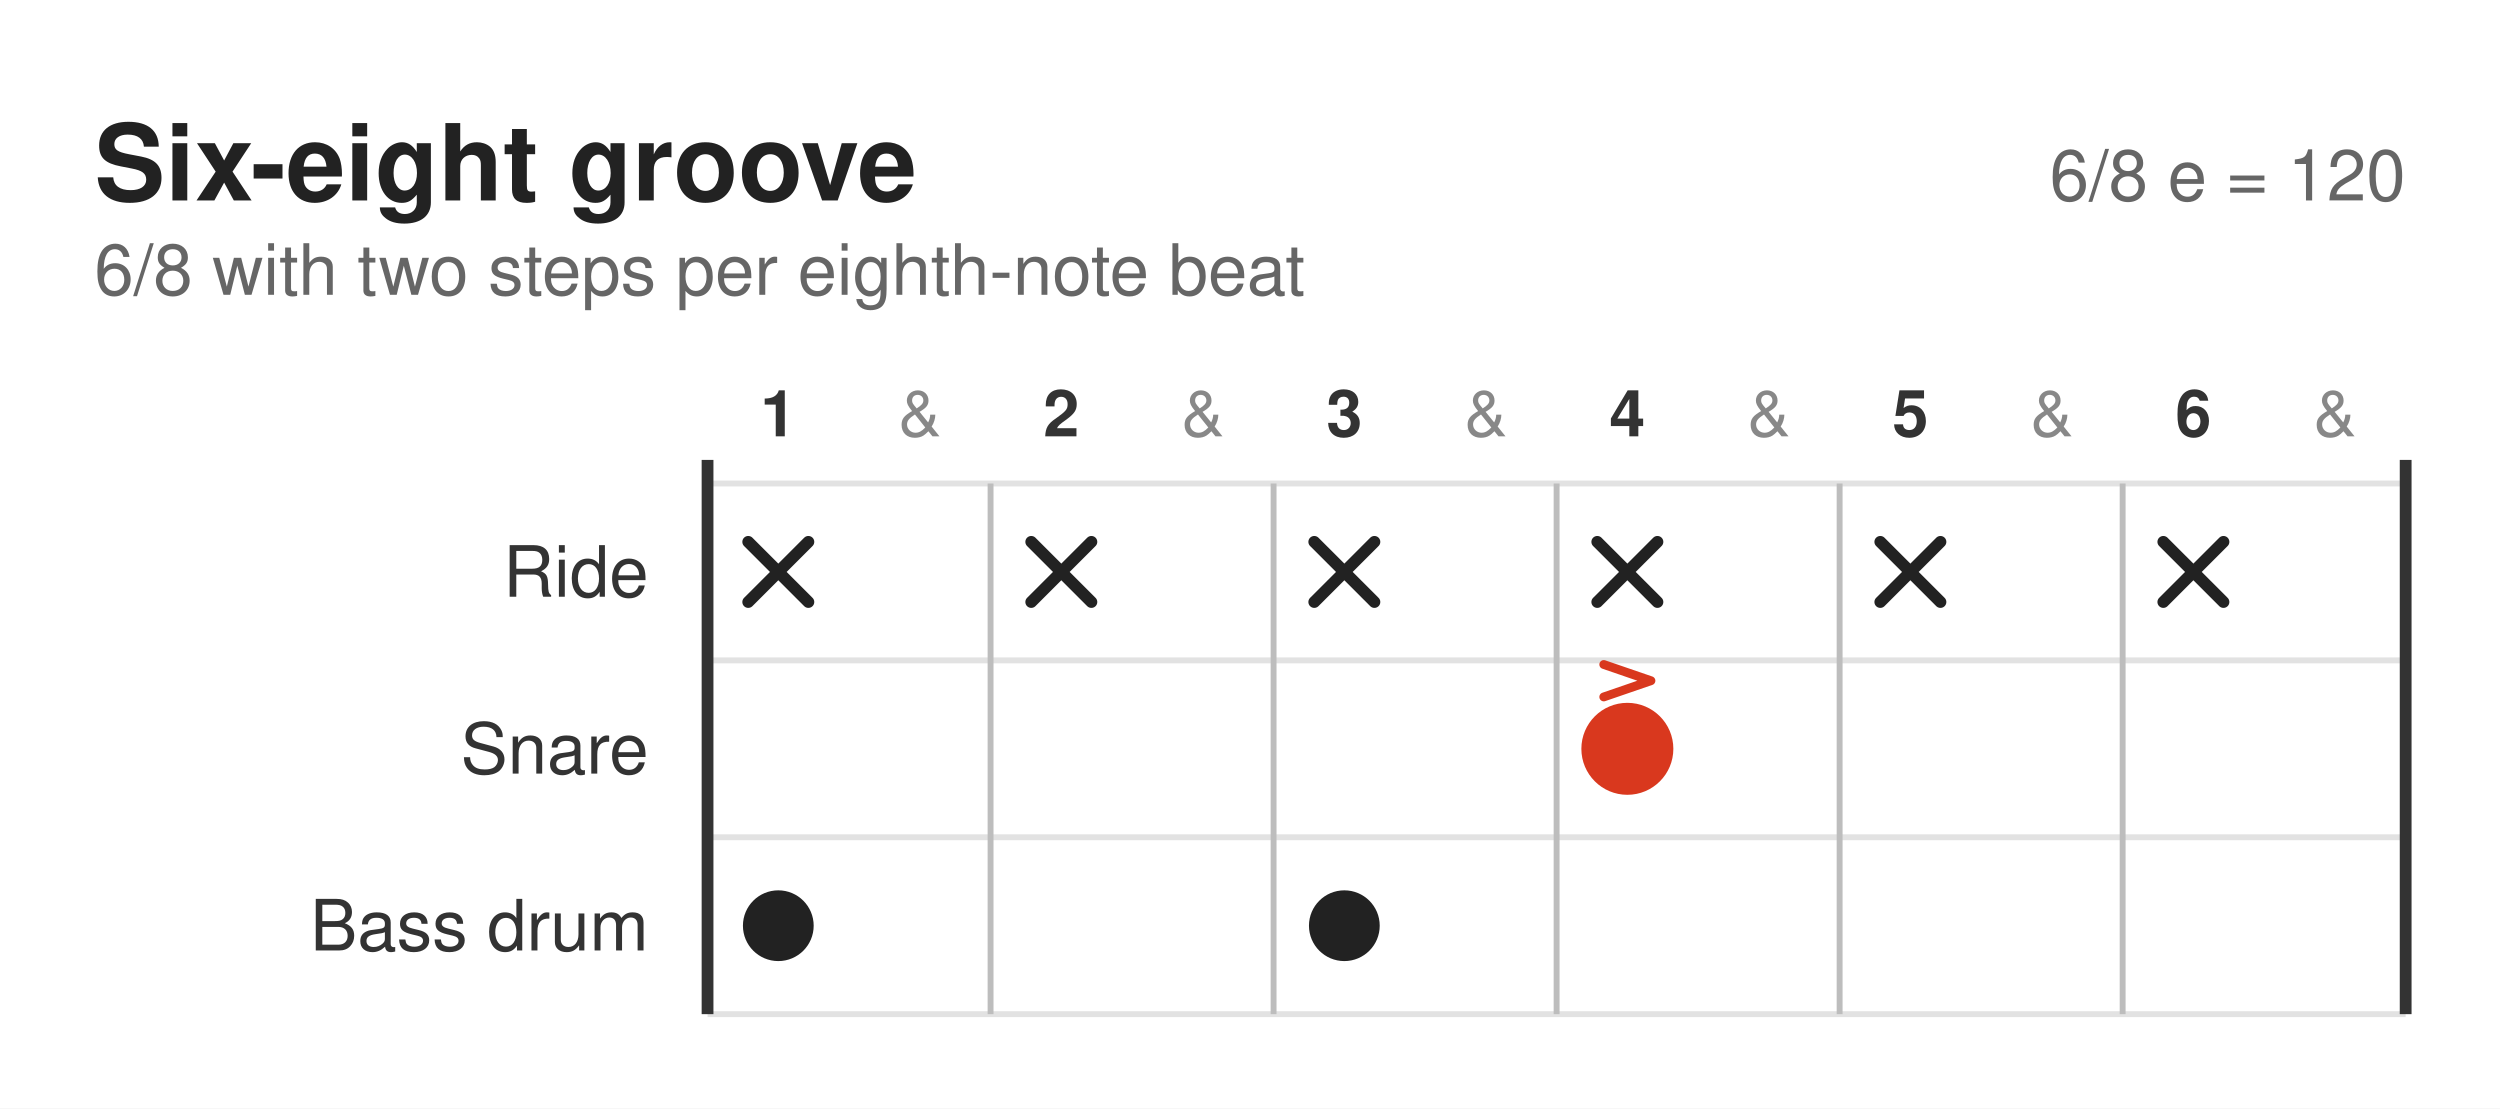
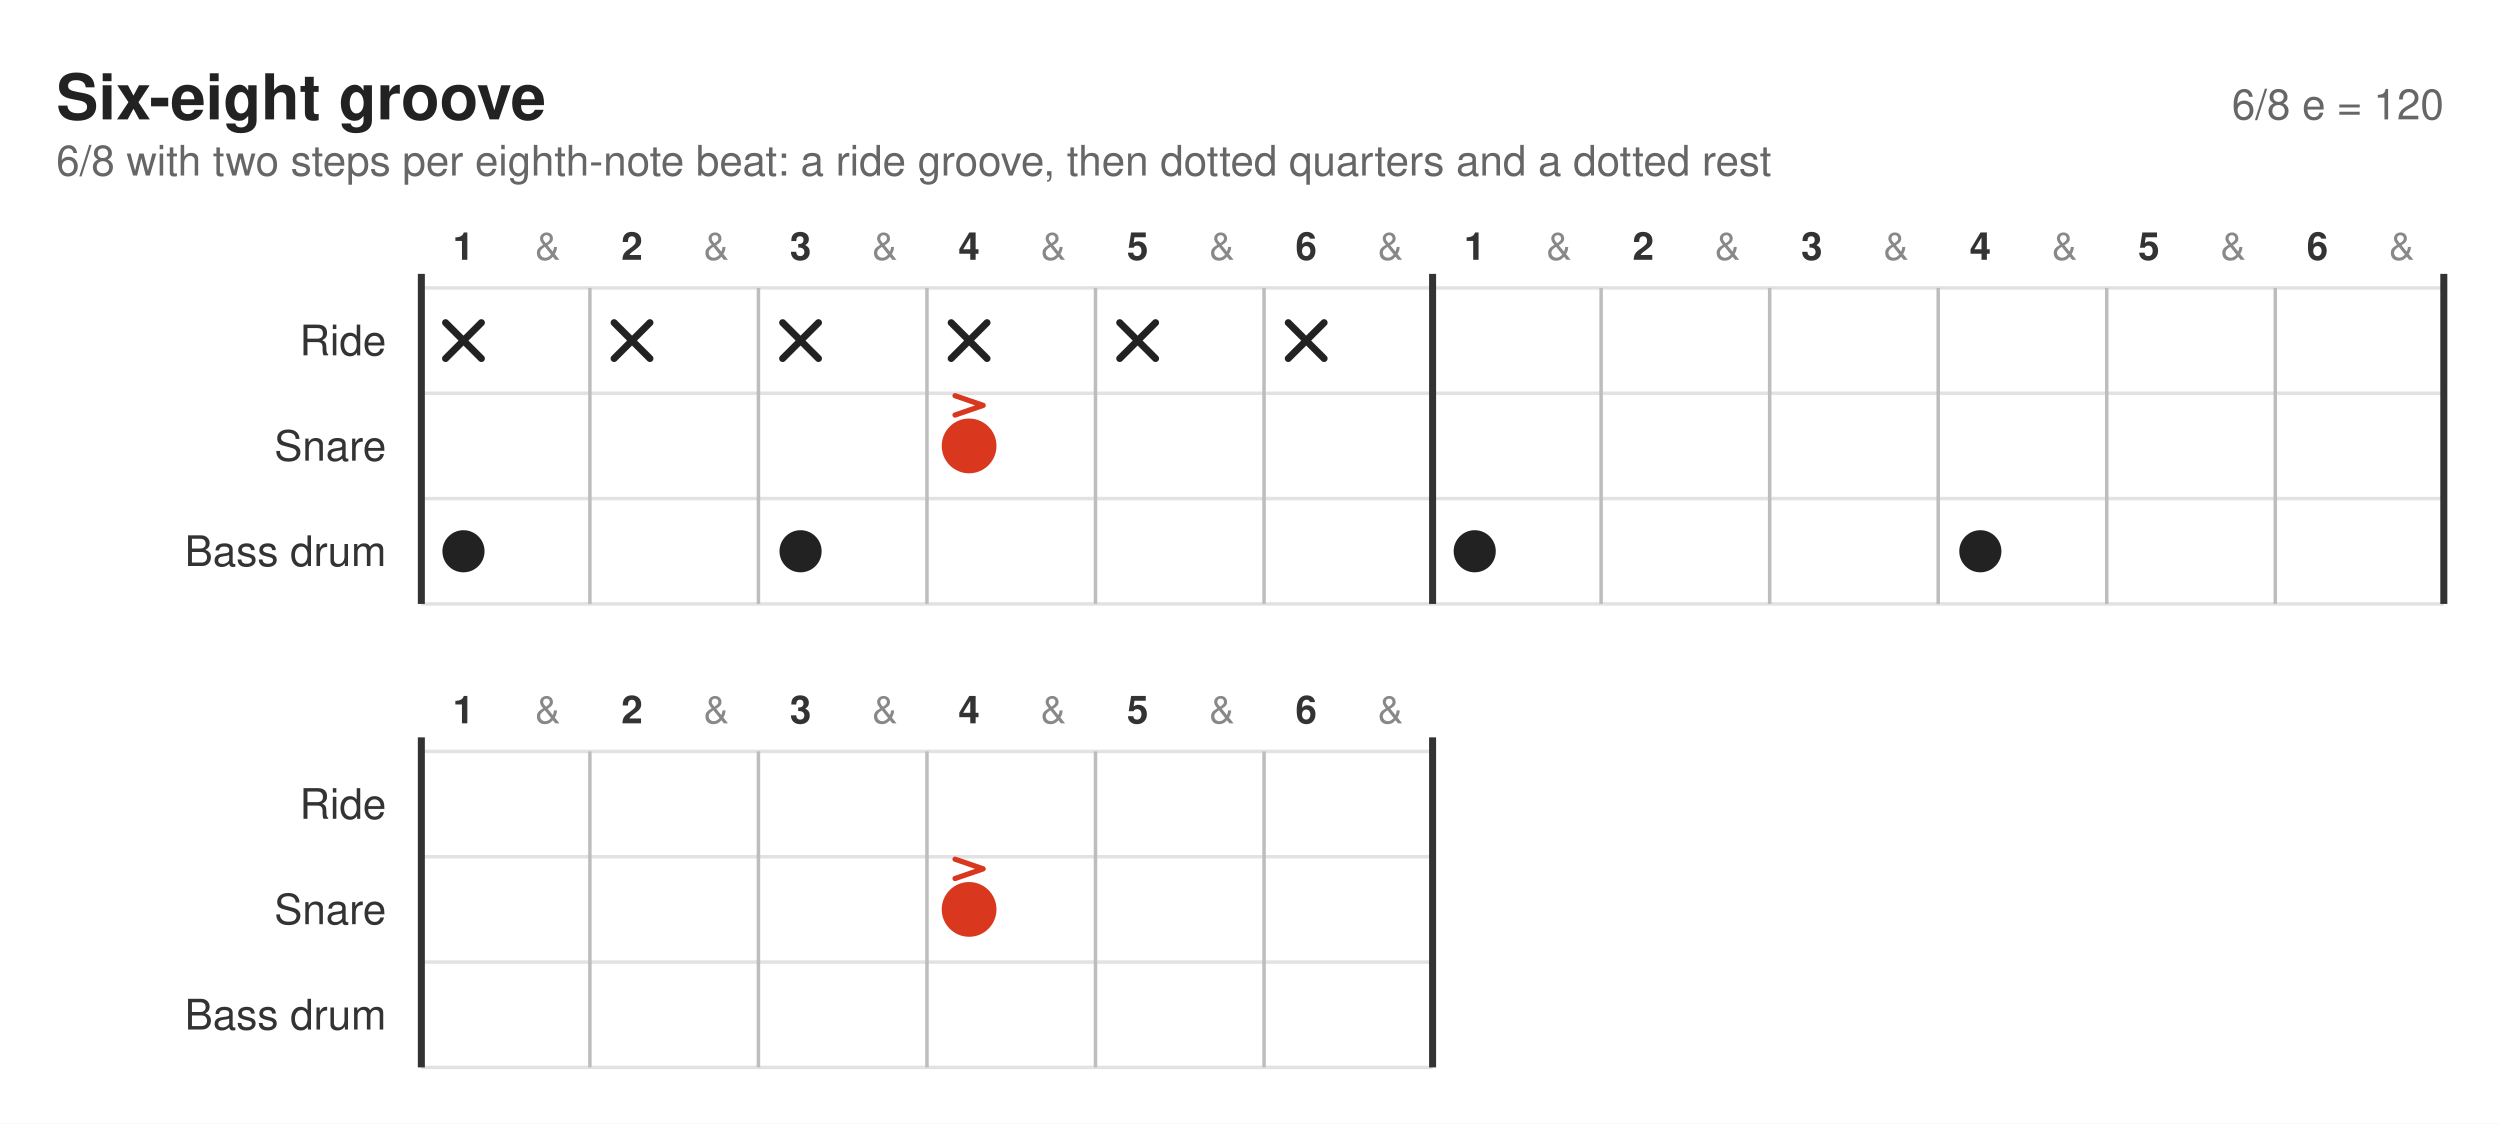
- <svg xmlns="http://www.w3.org/2000/svg" id="drumdrom-0" width="424" height="188" viewBox="0 0 424 188" role="img" aria-labelledby="drumdrom-0-title drumdrom-0-desc" font-family="Helvetica, Arial, sans-serif">
+ <svg xmlns="http://www.w3.org/2000/svg" id="drumdrom-0" width="712" height="320" viewBox="0 0 712 320" role="img" aria-labelledby="drumdrom-0-title drumdrom-0-desc" font-family="Helvetica, Arial, sans-serif">
  <rect width="100%" height="100%" fill="#ffffff" />
  <g id="drumdrom-0-header">
    <text x="16" y="34" font-size="18" fill="#222222" font-weight="bold">Six-eight groove</text>
-     <text x="16" y="50" font-size="12" fill="#666666">6/8 with two steps per eighth-note beat</text>
-     <text x="408" y="34" font-size="12" fill="#666666" text-anchor="end">6/8  e = 120</text>
+     <text x="16" y="50" font-size="12" fill="#666666">6/8 with two steps per eighth-note beat: a ride groove, then dotted quarters and a dotted rest</text>
+     <text x="696" y="34" font-size="12" fill="#666666" text-anchor="end">6/8  e = 120</text>
  </g>
  <g id="drumdrom-0-row0">
-     <line x1="120" y1="82" x2="408" y2="82" stroke="#e2e2e2" stroke-width="1" />
-     <line x1="120" y1="112" x2="408" y2="112" stroke="#e2e2e2" stroke-width="1" />
-     <line x1="120" y1="142" x2="408" y2="142" stroke="#e2e2e2" stroke-width="1" />
-     <line x1="120" y1="172" x2="408" y2="172" stroke="#e2e2e2" stroke-width="1" />
+     <line x1="120" y1="82" x2="696" y2="82" stroke="#e2e2e2" stroke-width="1" />
+     <line x1="120" y1="112" x2="696" y2="112" stroke="#e2e2e2" stroke-width="1" />
+     <line x1="120" y1="142" x2="696" y2="142" stroke="#e2e2e2" stroke-width="1" />
+     <line x1="120" y1="172" x2="696" y2="172" stroke="#e2e2e2" stroke-width="1" />
    <line x1="168" y1="82" x2="168" y2="172" stroke="#bdbdbd" stroke-width="1" />
    <line x1="216" y1="82" x2="216" y2="172" stroke="#bdbdbd" stroke-width="1" />
    <line x1="264" y1="82" x2="264" y2="172" stroke="#bdbdbd" stroke-width="1" />
    <line x1="312" y1="82" x2="312" y2="172" stroke="#bdbdbd" stroke-width="1" />
    <line x1="360" y1="82" x2="360" y2="172" stroke="#bdbdbd" stroke-width="1" />
+     <line x1="456" y1="82" x2="456" y2="172" stroke="#bdbdbd" stroke-width="1" />
+     <line x1="504" y1="82" x2="504" y2="172" stroke="#bdbdbd" stroke-width="1" />
+     <line x1="552" y1="82" x2="552" y2="172" stroke="#bdbdbd" stroke-width="1" />
+     <line x1="600" y1="82" x2="600" y2="172" stroke="#bdbdbd" stroke-width="1" />
+     <line x1="648" y1="82" x2="648" y2="172" stroke="#bdbdbd" stroke-width="1" />
    <line x1="120" y1="78" x2="120" y2="172" stroke="#333333" stroke-width="2" />
    <line x1="408" y1="78" x2="408" y2="172" stroke="#333333" stroke-width="2" />
+     <line x1="696" y1="78" x2="696" y2="172" stroke="#333333" stroke-width="2" />
    <text x="132" y="74" font-size="11" fill="#333333" text-anchor="middle" font-weight="bold">1</text>
    <text x="156" y="74" font-size="11" fill="#888888" text-anchor="middle" font-weight="normal">&amp;</text>
    <text x="180" y="74" font-size="11" fill="#333333" text-anchor="middle" font-weight="bold">2</text>
    <text x="204" y="74" font-size="11" fill="#888888" text-anchor="middle" font-weight="normal">&amp;</text>
    <text x="228" y="74" font-size="11" fill="#333333" text-anchor="middle" font-weight="bold">3</text>
    <text x="252" y="74" font-size="11" fill="#888888" text-anchor="middle" font-weight="normal">&amp;</text>
    <text x="276" y="74" font-size="11" fill="#333333" text-anchor="middle" font-weight="bold">4</text>
    <text x="300" y="74" font-size="11" fill="#888888" text-anchor="middle" font-weight="normal">&amp;</text>
    <text x="324" y="74" font-size="11" fill="#333333" text-anchor="middle" font-weight="bold">5</text>
    <text x="348" y="74" font-size="11" fill="#888888" text-anchor="middle" font-weight="normal">&amp;</text>
    <text x="372" y="74" font-size="11" fill="#333333" text-anchor="middle" font-weight="bold">6</text>
    <text x="396" y="74" font-size="11" fill="#888888" text-anchor="middle" font-weight="normal">&amp;</text>
+     <text x="420" y="74" font-size="11" fill="#333333" text-anchor="middle" font-weight="bold">1</text>
+     <text x="444" y="74" font-size="11" fill="#888888" text-anchor="middle" font-weight="normal">&amp;</text>
+     <text x="468" y="74" font-size="11" fill="#333333" text-anchor="middle" font-weight="bold">2</text>
+     <text x="492" y="74" font-size="11" fill="#888888" text-anchor="middle" font-weight="normal">&amp;</text>
+     <text x="516" y="74" font-size="11" fill="#333333" text-anchor="middle" font-weight="bold">3</text>
+     <text x="540" y="74" font-size="11" fill="#888888" text-anchor="middle" font-weight="normal">&amp;</text>
+     <text x="564" y="74" font-size="11" fill="#333333" text-anchor="middle" font-weight="bold">4</text>
+     <text x="588" y="74" font-size="11" fill="#888888" text-anchor="middle" font-weight="normal">&amp;</text>
+     <text x="612" y="74" font-size="11" fill="#333333" text-anchor="middle" font-weight="bold">5</text>
+     <text x="636" y="74" font-size="11" fill="#888888" text-anchor="middle" font-weight="normal">&amp;</text>
+     <text x="660" y="74" font-size="11" fill="#333333" text-anchor="middle" font-weight="bold">6</text>
+     <text x="684" y="74" font-size="11" fill="#888888" text-anchor="middle" font-weight="normal">&amp;</text>
    <text x="110" y="101.2" font-size="12" fill="#333333" text-anchor="end">Ride</text>
    <g id="drumdrom-0-row0-rd">
      <path d="M126.9,91.9L137.1,102.1M126.9,102.1L137.1,91.9" stroke="#222222" fill="none" stroke-width="2" stroke-linecap="round" />
      <path d="M174.9,91.9L185.1,102.1M174.9,102.1L185.1,91.9" stroke="#222222" fill="none" stroke-width="2" stroke-linecap="round" />
      <path d="M222.9,91.9L233.1,102.1M222.9,102.1L233.1,91.9" stroke="#222222" fill="none" stroke-width="2" stroke-linecap="round" />
      <path d="M270.9,91.9L281.1,102.1M270.9,102.1L281.1,91.9" stroke="#222222" fill="none" stroke-width="2" stroke-linecap="round" />
      <path d="M318.9,91.9L329.1,102.1M318.9,102.1L329.1,91.9" stroke="#222222" fill="none" stroke-width="2" stroke-linecap="round" />
      <path d="M366.9,91.9L377.1,102.1M366.9,102.1L377.1,91.9" stroke="#222222" fill="none" stroke-width="2" stroke-linecap="round" />
    </g>
    <text x="110" y="131.2" font-size="12" fill="#333333" text-anchor="end">Snare</text>
    <g id="drumdrom-0-row0-sd">
      <circle cx="276" cy="127" r="7.8" fill="#d9381e" />
      <path d="M272,112.7L280,115.45L272,118.2" fill="none" stroke="#d9381e" stroke-width="1.5" stroke-linecap="round" stroke-linejoin="round" />
    </g>
    <text x="110" y="161.2" font-size="12" fill="#333333" text-anchor="end">Bass drum</text>
    <g id="drumdrom-0-row0-bd">
      <circle cx="132" cy="157" r="6" fill="#222222" />
      <circle cx="228" cy="157" r="6" fill="#222222" />
+       <circle cx="420" cy="157" r="6" fill="#222222" />
+       <circle cx="564" cy="157" r="6" fill="#222222" />
    </g>
  </g>
+   <g id="drumdrom-0-row1">
+     <line x1="120" y1="214" x2="408" y2="214" stroke="#e2e2e2" stroke-width="1" />
+     <line x1="120" y1="244" x2="408" y2="244" stroke="#e2e2e2" stroke-width="1" />
+     <line x1="120" y1="274" x2="408" y2="274" stroke="#e2e2e2" stroke-width="1" />
+     <line x1="120" y1="304" x2="408" y2="304" stroke="#e2e2e2" stroke-width="1" />
+     <line x1="168" y1="214" x2="168" y2="304" stroke="#bdbdbd" stroke-width="1" />
+     <line x1="216" y1="214" x2="216" y2="304" stroke="#bdbdbd" stroke-width="1" />
+     <line x1="264" y1="214" x2="264" y2="304" stroke="#bdbdbd" stroke-width="1" />
+     <line x1="312" y1="214" x2="312" y2="304" stroke="#bdbdbd" stroke-width="1" />
+     <line x1="360" y1="214" x2="360" y2="304" stroke="#bdbdbd" stroke-width="1" />
+     <line x1="120" y1="210" x2="120" y2="304" stroke="#333333" stroke-width="2" />
+     <line x1="408" y1="210" x2="408" y2="304" stroke="#333333" stroke-width="2" />
+     <text x="132" y="206" font-size="11" fill="#333333" text-anchor="middle" font-weight="bold">1</text>
+     <text x="156" y="206" font-size="11" fill="#888888" text-anchor="middle" font-weight="normal">&amp;</text>
+     <text x="180" y="206" font-size="11" fill="#333333" text-anchor="middle" font-weight="bold">2</text>
+     <text x="204" y="206" font-size="11" fill="#888888" text-anchor="middle" font-weight="normal">&amp;</text>
+     <text x="228" y="206" font-size="11" fill="#333333" text-anchor="middle" font-weight="bold">3</text>
+     <text x="252" y="206" font-size="11" fill="#888888" text-anchor="middle" font-weight="normal">&amp;</text>
+     <text x="276" y="206" font-size="11" fill="#333333" text-anchor="middle" font-weight="bold">4</text>
+     <text x="300" y="206" font-size="11" fill="#888888" text-anchor="middle" font-weight="normal">&amp;</text>
+     <text x="324" y="206" font-size="11" fill="#333333" text-anchor="middle" font-weight="bold">5</text>
+     <text x="348" y="206" font-size="11" fill="#888888" text-anchor="middle" font-weight="normal">&amp;</text>
+     <text x="372" y="206" font-size="11" fill="#333333" text-anchor="middle" font-weight="bold">6</text>
+     <text x="396" y="206" font-size="11" fill="#888888" text-anchor="middle" font-weight="normal">&amp;</text>
+     <text x="110" y="233.2" font-size="12" fill="#333333" text-anchor="end">Ride</text>
+     <g id="drumdrom-0-row1-rd" />
+     <text x="110" y="263.2" font-size="12" fill="#333333" text-anchor="end">Snare</text>
+     <g id="drumdrom-0-row1-sd">
+       <circle cx="276" cy="259" r="7.8" fill="#d9381e" />
+       <path d="M272,244.7L280,247.45L272,250.2" fill="none" stroke="#d9381e" stroke-width="1.5" stroke-linecap="round" stroke-linejoin="round" />
+     </g>
+     <text x="110" y="293.2" font-size="12" fill="#333333" text-anchor="end">Bass drum</text>
+     <g id="drumdrom-0-row1-bd" />
+   </g>
</svg>
